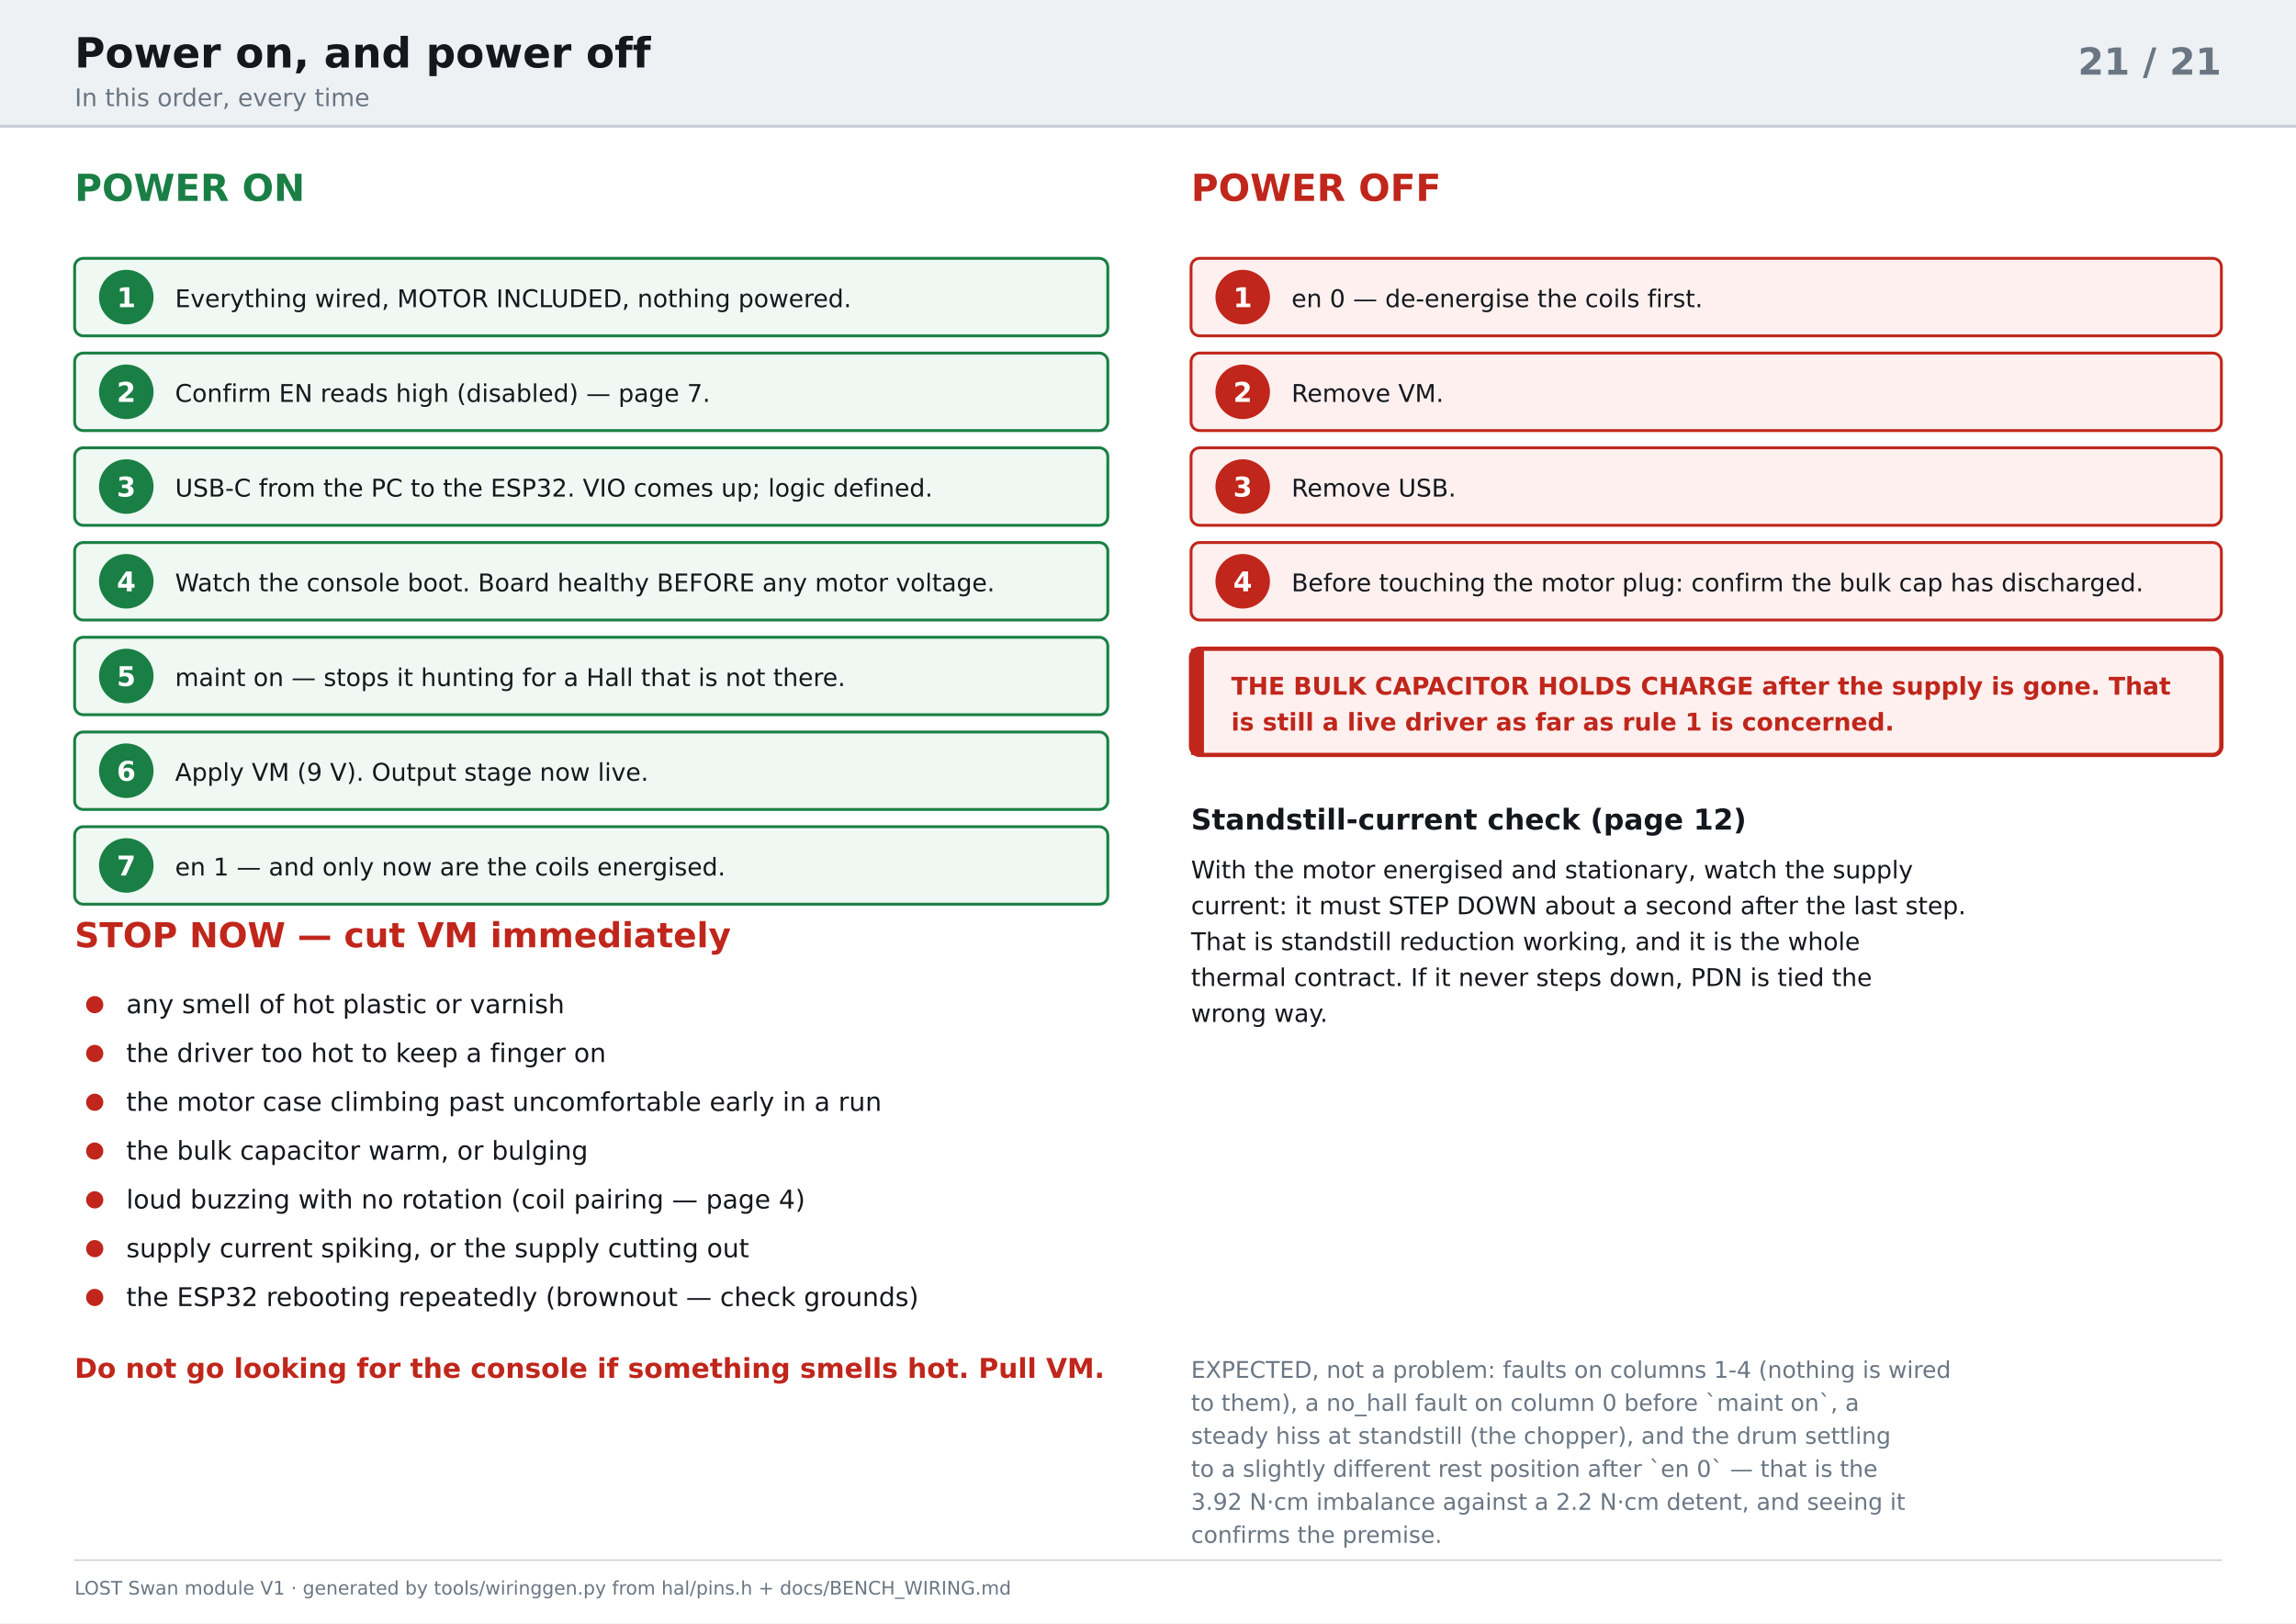
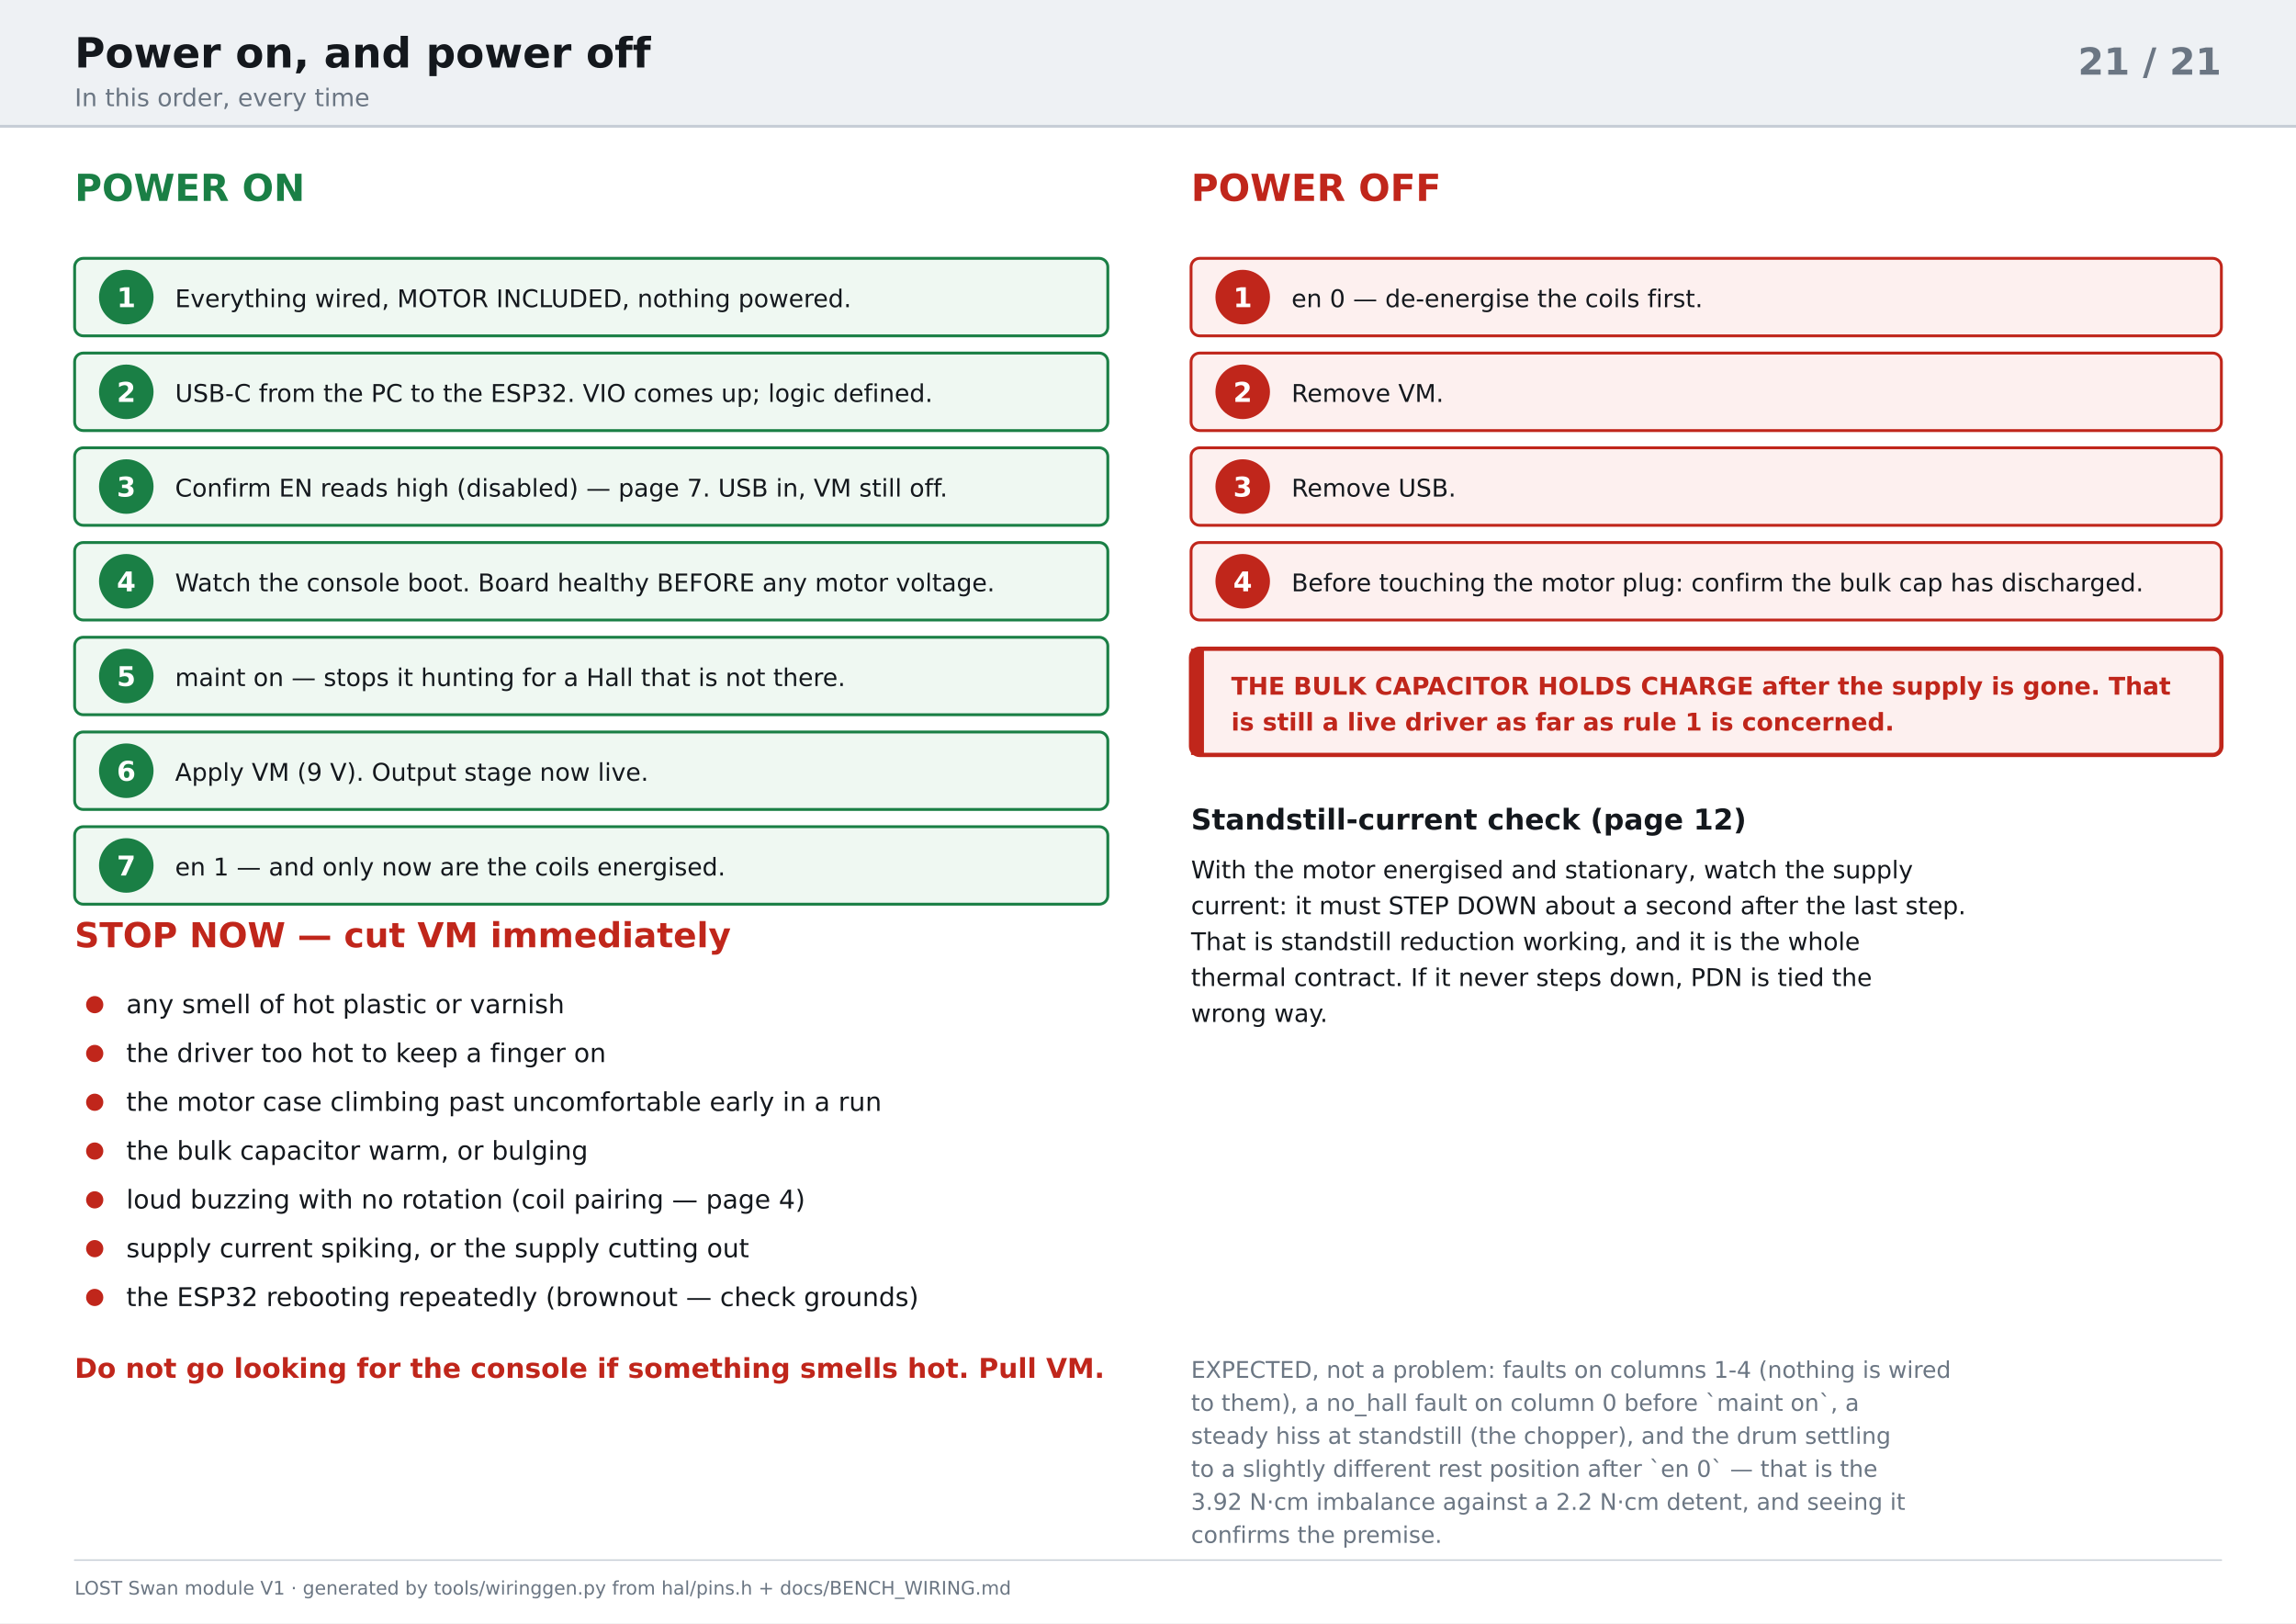
<svg xmlns="http://www.w3.org/2000/svg" width="1600" height="1131" viewBox="0 0 1600 1131">
  <rect width="1600" height="1131" fill="#ffffff" />
  <rect x="0" y="0" width="1600" height="88" fill="#eef1f4" />
  <line x1="0" y1="88" x2="1600" y2="88" stroke="#c7ced6" stroke-width="2" />
  <text x="52" y="47" font-family="DejaVu Sans, Verdana, Geneva, sans-serif" font-size="29" fill="#14181d" text-anchor="start" font-weight="bold">Power on, and power off</text>
  <text x="52" y="74" font-family="DejaVu Sans, Verdana, Geneva, sans-serif" font-size="17" fill="#6b7683" text-anchor="start" font-weight="normal">In this order, every time</text>
  <text x="1548" y="52" font-family="DejaVu Sans, Verdana, Geneva, sans-serif" font-size="26" fill="#6b7683" text-anchor="end" font-weight="bold">21 / 21</text>
  <text x="52" y="140" font-family="DejaVu Sans, Verdana, Geneva, sans-serif" font-size="26" fill="#1a7f45" text-anchor="start" font-weight="bold">POWER ON</text>
  <rect x="52" y="180" width="720" height="54" rx="6" fill="#eff8f2" stroke="#1a7f45" stroke-width="2" />
  <circle cx="88" cy="207" r="19" fill="#1a7f45" stroke="none" stroke-width="1" />
  <text x="88" y="214" font-family="DejaVu Sans, Verdana, Geneva, sans-serif" font-size="19" fill="#ffffff" text-anchor="middle" font-weight="bold">1</text>
  <text x="122" y="214" font-family="DejaVu Sans, Verdana, Geneva, sans-serif" font-size="17" fill="#14181d" text-anchor="start" font-weight="normal">Everything wired, MOTOR INCLUDED, nothing powered.</text>
  <rect x="52" y="246" width="720" height="54" rx="6" fill="#eff8f2" stroke="#1a7f45" stroke-width="2" />
  <circle cx="88" cy="273" r="19" fill="#1a7f45" stroke="none" stroke-width="1" />
  <text x="88" y="280" font-family="DejaVu Sans, Verdana, Geneva, sans-serif" font-size="19" fill="#ffffff" text-anchor="middle" font-weight="bold">2</text>
-   <text x="122" y="280" font-family="DejaVu Sans, Verdana, Geneva, sans-serif" font-size="17" fill="#14181d" text-anchor="start" font-weight="normal">Confirm EN reads high (disabled) — page 7.</text>
+   <text x="122" y="280" font-family="DejaVu Sans, Verdana, Geneva, sans-serif" font-size="17" fill="#14181d" text-anchor="start" font-weight="normal">USB-C from the PC to the ESP32.  VIO comes up; logic defined.</text>
  <rect x="52" y="312" width="720" height="54" rx="6" fill="#eff8f2" stroke="#1a7f45" stroke-width="2" />
  <circle cx="88" cy="339" r="19" fill="#1a7f45" stroke="none" stroke-width="1" />
  <text x="88" y="346" font-family="DejaVu Sans, Verdana, Geneva, sans-serif" font-size="19" fill="#ffffff" text-anchor="middle" font-weight="bold">3</text>
-   <text x="122" y="346" font-family="DejaVu Sans, Verdana, Geneva, sans-serif" font-size="17" fill="#14181d" text-anchor="start" font-weight="normal">USB-C from the PC to the ESP32.  VIO comes up; logic defined.</text>
+   <text x="122" y="346" font-family="DejaVu Sans, Verdana, Geneva, sans-serif" font-size="17" fill="#14181d" text-anchor="start" font-weight="normal">Confirm EN reads high (disabled) — page 7.  USB in, VM still off.</text>
  <rect x="52" y="378" width="720" height="54" rx="6" fill="#eff8f2" stroke="#1a7f45" stroke-width="2" />
  <circle cx="88" cy="405" r="19" fill="#1a7f45" stroke="none" stroke-width="1" />
  <text x="88" y="412" font-family="DejaVu Sans, Verdana, Geneva, sans-serif" font-size="19" fill="#ffffff" text-anchor="middle" font-weight="bold">4</text>
  <text x="122" y="412" font-family="DejaVu Sans, Verdana, Geneva, sans-serif" font-size="17" fill="#14181d" text-anchor="start" font-weight="normal">Watch the console boot.  Board healthy BEFORE any motor voltage.</text>
  <rect x="52" y="444" width="720" height="54" rx="6" fill="#eff8f2" stroke="#1a7f45" stroke-width="2" />
  <circle cx="88" cy="471" r="19" fill="#1a7f45" stroke="none" stroke-width="1" />
  <text x="88" y="478" font-family="DejaVu Sans, Verdana, Geneva, sans-serif" font-size="19" fill="#ffffff" text-anchor="middle" font-weight="bold">5</text>
  <text x="122" y="478" font-family="DejaVu Sans, Verdana, Geneva, sans-serif" font-size="17" fill="#14181d" text-anchor="start" font-weight="normal">maint on     — stops it hunting for a Hall that is not there.</text>
  <rect x="52" y="510" width="720" height="54" rx="6" fill="#eff8f2" stroke="#1a7f45" stroke-width="2" />
  <circle cx="88" cy="537" r="19" fill="#1a7f45" stroke="none" stroke-width="1" />
  <text x="88" y="544" font-family="DejaVu Sans, Verdana, Geneva, sans-serif" font-size="19" fill="#ffffff" text-anchor="middle" font-weight="bold">6</text>
  <text x="122" y="544" font-family="DejaVu Sans, Verdana, Geneva, sans-serif" font-size="17" fill="#14181d" text-anchor="start" font-weight="normal">Apply VM (9 V).  Output stage now live.</text>
  <rect x="52" y="576" width="720" height="54" rx="6" fill="#eff8f2" stroke="#1a7f45" stroke-width="2" />
  <circle cx="88" cy="603" r="19" fill="#1a7f45" stroke="none" stroke-width="1" />
  <text x="88" y="610" font-family="DejaVu Sans, Verdana, Geneva, sans-serif" font-size="19" fill="#ffffff" text-anchor="middle" font-weight="bold">7</text>
  <text x="122" y="610" font-family="DejaVu Sans, Verdana, Geneva, sans-serif" font-size="17" fill="#14181d" text-anchor="start" font-weight="normal">en 1         — and only now are the coils energised.</text>
  <text x="830" y="140" font-family="DejaVu Sans, Verdana, Geneva, sans-serif" font-size="26" fill="#c0261b" text-anchor="start" font-weight="bold">POWER OFF</text>
  <rect x="830" y="180" width="718" height="54" rx="6" fill="#fdf0ef" stroke="#c0261b" stroke-width="2" />
  <circle cx="866" cy="207" r="19" fill="#c0261b" stroke="none" stroke-width="1" />
  <text x="866" y="214" font-family="DejaVu Sans, Verdana, Geneva, sans-serif" font-size="19" fill="#ffffff" text-anchor="middle" font-weight="bold">1</text>
  <text x="900" y="214" font-family="DejaVu Sans, Verdana, Geneva, sans-serif" font-size="17" fill="#14181d" text-anchor="start" font-weight="normal">en 0        — de-energise the coils first.</text>
  <rect x="830" y="246" width="718" height="54" rx="6" fill="#fdf0ef" stroke="#c0261b" stroke-width="2" />
  <circle cx="866" cy="273" r="19" fill="#c0261b" stroke="none" stroke-width="1" />
  <text x="866" y="280" font-family="DejaVu Sans, Verdana, Geneva, sans-serif" font-size="19" fill="#ffffff" text-anchor="middle" font-weight="bold">2</text>
  <text x="900" y="280" font-family="DejaVu Sans, Verdana, Geneva, sans-serif" font-size="17" fill="#14181d" text-anchor="start" font-weight="normal">Remove VM.</text>
  <rect x="830" y="312" width="718" height="54" rx="6" fill="#fdf0ef" stroke="#c0261b" stroke-width="2" />
  <circle cx="866" cy="339" r="19" fill="#c0261b" stroke="none" stroke-width="1" />
  <text x="866" y="346" font-family="DejaVu Sans, Verdana, Geneva, sans-serif" font-size="19" fill="#ffffff" text-anchor="middle" font-weight="bold">3</text>
  <text x="900" y="346" font-family="DejaVu Sans, Verdana, Geneva, sans-serif" font-size="17" fill="#14181d" text-anchor="start" font-weight="normal">Remove USB.</text>
  <rect x="830" y="378" width="718" height="54" rx="6" fill="#fdf0ef" stroke="#c0261b" stroke-width="2" />
  <circle cx="866" cy="405" r="19" fill="#c0261b" stroke="none" stroke-width="1" />
  <text x="866" y="412" font-family="DejaVu Sans, Verdana, Geneva, sans-serif" font-size="19" fill="#ffffff" text-anchor="middle" font-weight="bold">4</text>
  <text x="900" y="412" font-family="DejaVu Sans, Verdana, Geneva, sans-serif" font-size="17" fill="#14181d" text-anchor="start" font-weight="normal">Before touching the motor plug: confirm the bulk cap has discharged.</text>
  <rect x="830" y="452" width="718" height="74" rx="6" fill="#fdf0ef" stroke="#c0261b" stroke-width="3" />
  <rect x="830" y="452" width="9" height="74" rx="0" fill="#c0261b" stroke="none" stroke-width="2" />
  <text x="858" y="484" font-family="DejaVu Sans, Verdana, Geneva, sans-serif" font-size="17" fill="#c0261b" text-anchor="start" font-weight="bold">THE BULK CAPACITOR HOLDS CHARGE after the supply is gone. That</text>
  <text x="858" y="509" font-family="DejaVu Sans, Verdana, Geneva, sans-serif" font-size="17" fill="#c0261b" text-anchor="start" font-weight="bold">is still a live driver as far as rule 1 is concerned.</text>
  <text x="830" y="578" font-family="DejaVu Sans, Verdana, Geneva, sans-serif" font-size="20" fill="#14181d" text-anchor="start" font-weight="bold">Standstill-current check (page 12)</text>
  <text x="830" y="612" font-family="DejaVu Sans, Verdana, Geneva, sans-serif" font-size="17" fill="#14181d" text-anchor="start" font-weight="normal">With the motor energised and stationary, watch the supply</text>
  <text x="830" y="637" font-family="DejaVu Sans, Verdana, Geneva, sans-serif" font-size="17" fill="#14181d" text-anchor="start" font-weight="normal">current: it must STEP DOWN about a second after the last step.</text>
  <text x="830" y="662" font-family="DejaVu Sans, Verdana, Geneva, sans-serif" font-size="17" fill="#14181d" text-anchor="start" font-weight="normal">That is standstill reduction working, and it is the whole</text>
  <text x="830" y="687" font-family="DejaVu Sans, Verdana, Geneva, sans-serif" font-size="17" fill="#14181d" text-anchor="start" font-weight="normal">thermal contract. If it never steps down, PDN is tied the</text>
  <text x="830" y="712" font-family="DejaVu Sans, Verdana, Geneva, sans-serif" font-size="17" fill="#14181d" text-anchor="start" font-weight="normal">wrong way.</text>
  <text x="52" y="660" font-family="DejaVu Sans, Verdana, Geneva, sans-serif" font-size="24" fill="#c0261b" text-anchor="start" font-weight="bold">STOP NOW — cut VM immediately</text>
  <circle cx="66" cy="700" r="6" fill="#c0261b" stroke="none" stroke-width="1" />
  <text x="88" y="706" font-family="DejaVu Sans, Verdana, Geneva, sans-serif" font-size="18" fill="#14181d" text-anchor="start" font-weight="normal">any smell of hot plastic or varnish</text>
  <circle cx="66" cy="734" r="6" fill="#c0261b" stroke="none" stroke-width="1" />
  <text x="88" y="740" font-family="DejaVu Sans, Verdana, Geneva, sans-serif" font-size="18" fill="#14181d" text-anchor="start" font-weight="normal">the driver too hot to keep a finger on</text>
  <circle cx="66" cy="768" r="6" fill="#c0261b" stroke="none" stroke-width="1" />
  <text x="88" y="774" font-family="DejaVu Sans, Verdana, Geneva, sans-serif" font-size="18" fill="#14181d" text-anchor="start" font-weight="normal">the motor case climbing past uncomfortable early in a run</text>
  <circle cx="66" cy="802" r="6" fill="#c0261b" stroke="none" stroke-width="1" />
  <text x="88" y="808" font-family="DejaVu Sans, Verdana, Geneva, sans-serif" font-size="18" fill="#14181d" text-anchor="start" font-weight="normal">the bulk capacitor warm, or bulging</text>
  <circle cx="66" cy="836" r="6" fill="#c0261b" stroke="none" stroke-width="1" />
  <text x="88" y="842" font-family="DejaVu Sans, Verdana, Geneva, sans-serif" font-size="18" fill="#14181d" text-anchor="start" font-weight="normal">loud buzzing with no rotation  (coil pairing — page 4)</text>
  <circle cx="66" cy="870" r="6" fill="#c0261b" stroke="none" stroke-width="1" />
  <text x="88" y="876" font-family="DejaVu Sans, Verdana, Geneva, sans-serif" font-size="18" fill="#14181d" text-anchor="start" font-weight="normal">supply current spiking, or the supply cutting out</text>
  <circle cx="66" cy="904" r="6" fill="#c0261b" stroke="none" stroke-width="1" />
  <text x="88" y="910" font-family="DejaVu Sans, Verdana, Geneva, sans-serif" font-size="18" fill="#14181d" text-anchor="start" font-weight="normal">the ESP32 rebooting repeatedly  (brownout — check grounds)</text>
  <text x="52" y="960" font-family="DejaVu Sans, Verdana, Geneva, sans-serif" font-size="19" fill="#c0261b" text-anchor="start" font-weight="bold">Do not go looking for the console if something smells hot. Pull VM.</text>
  <text x="830" y="960" font-family="DejaVu Sans, Verdana, Geneva, sans-serif" font-size="16" fill="#6b7683" text-anchor="start" font-weight="normal">EXPECTED, not a problem: faults on columns 1-4 (nothing is wired</text>
  <text x="830" y="983" font-family="DejaVu Sans, Verdana, Geneva, sans-serif" font-size="16" fill="#6b7683" text-anchor="start" font-weight="normal">to them), a no_hall fault on column 0 before `maint on`, a</text>
  <text x="830" y="1006" font-family="DejaVu Sans, Verdana, Geneva, sans-serif" font-size="16" fill="#6b7683" text-anchor="start" font-weight="normal">steady hiss at standstill (the chopper), and the drum settling</text>
  <text x="830" y="1029" font-family="DejaVu Sans, Verdana, Geneva, sans-serif" font-size="16" fill="#6b7683" text-anchor="start" font-weight="normal">to a slightly different rest position after `en 0` — that is the</text>
  <text x="830" y="1052" font-family="DejaVu Sans, Verdana, Geneva, sans-serif" font-size="16" fill="#6b7683" text-anchor="start" font-weight="normal">3.92 N·cm imbalance against a 2.2 N·cm detent, and seeing it</text>
  <text x="830" y="1075" font-family="DejaVu Sans, Verdana, Geneva, sans-serif" font-size="16" fill="#6b7683" text-anchor="start" font-weight="normal">confirms the premise.</text>
  <line x1="52" y1="1087" x2="1548" y2="1087" stroke="#c7ced6" stroke-width="1" stroke-linecap="round" />
  <text x="52" y="1111" font-family="DejaVu Sans, Verdana, Geneva, sans-serif" font-size="13" fill="#6b7683" text-anchor="start" font-weight="normal">LOST Swan  module V1  ·  generated by tools/wiringgen.py from hal/pins.h + docs/BENCH_WIRING.md</text>
</svg>
